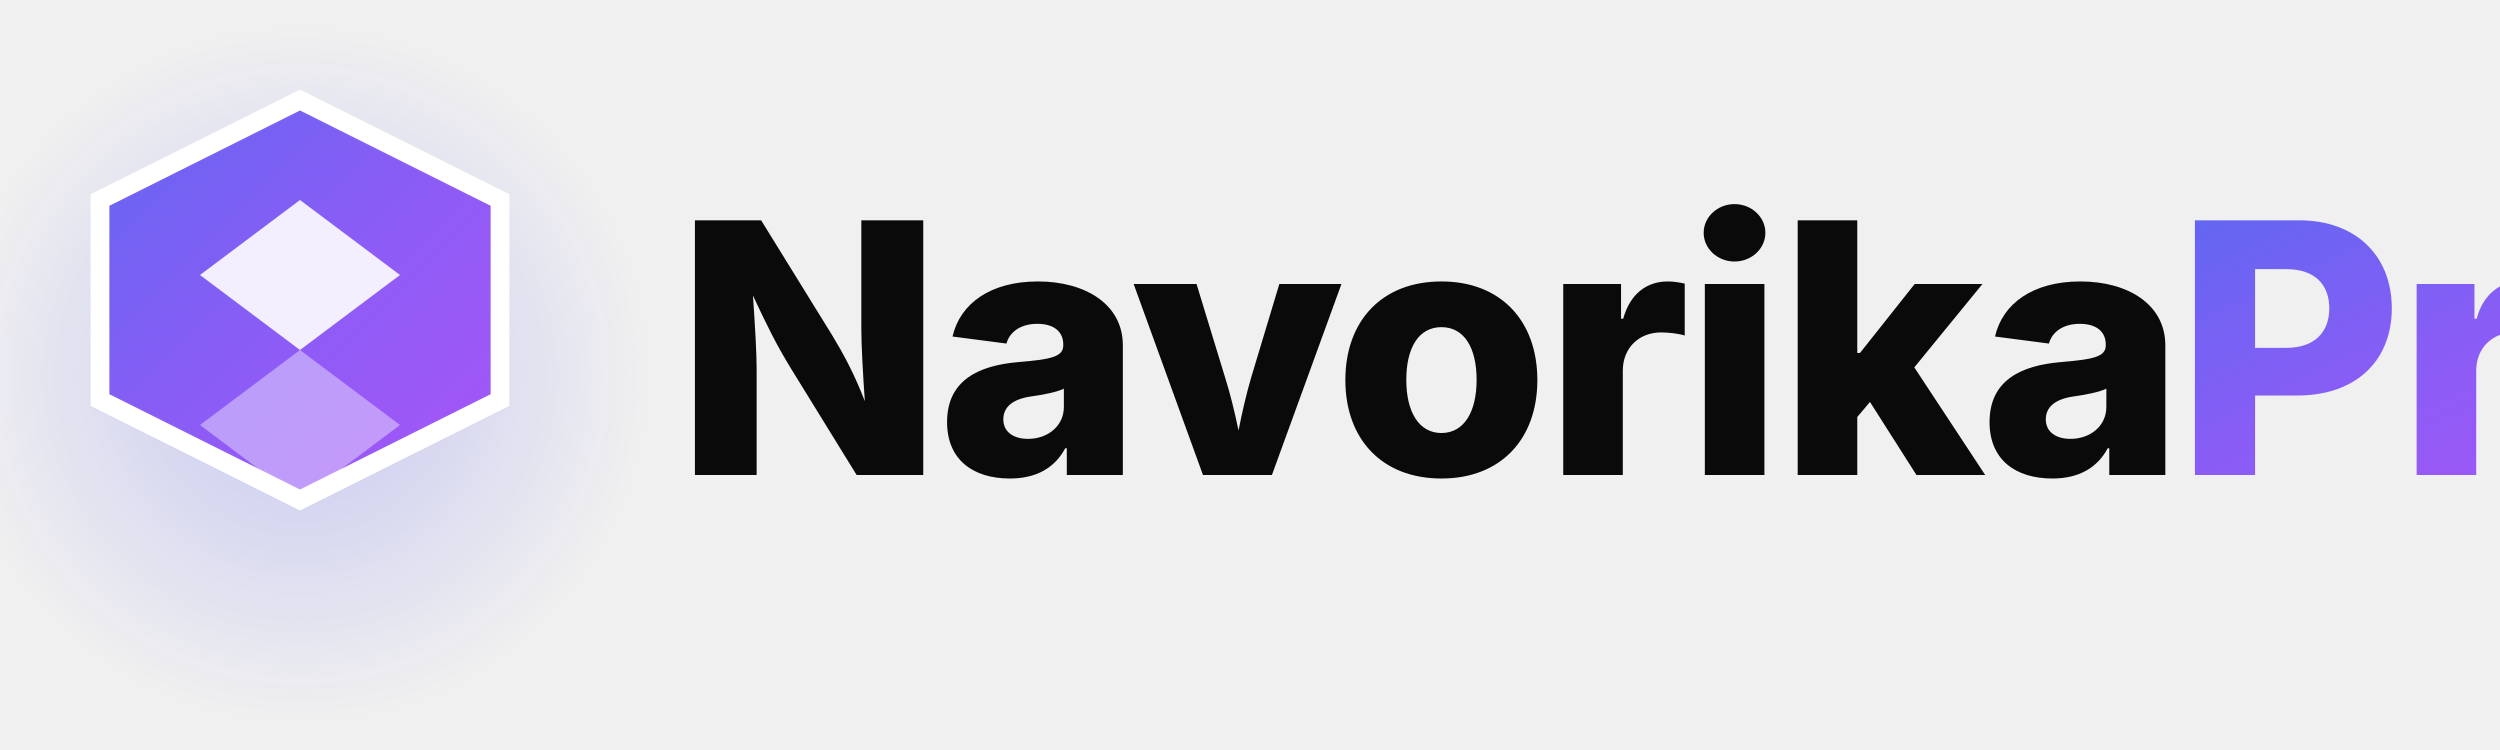
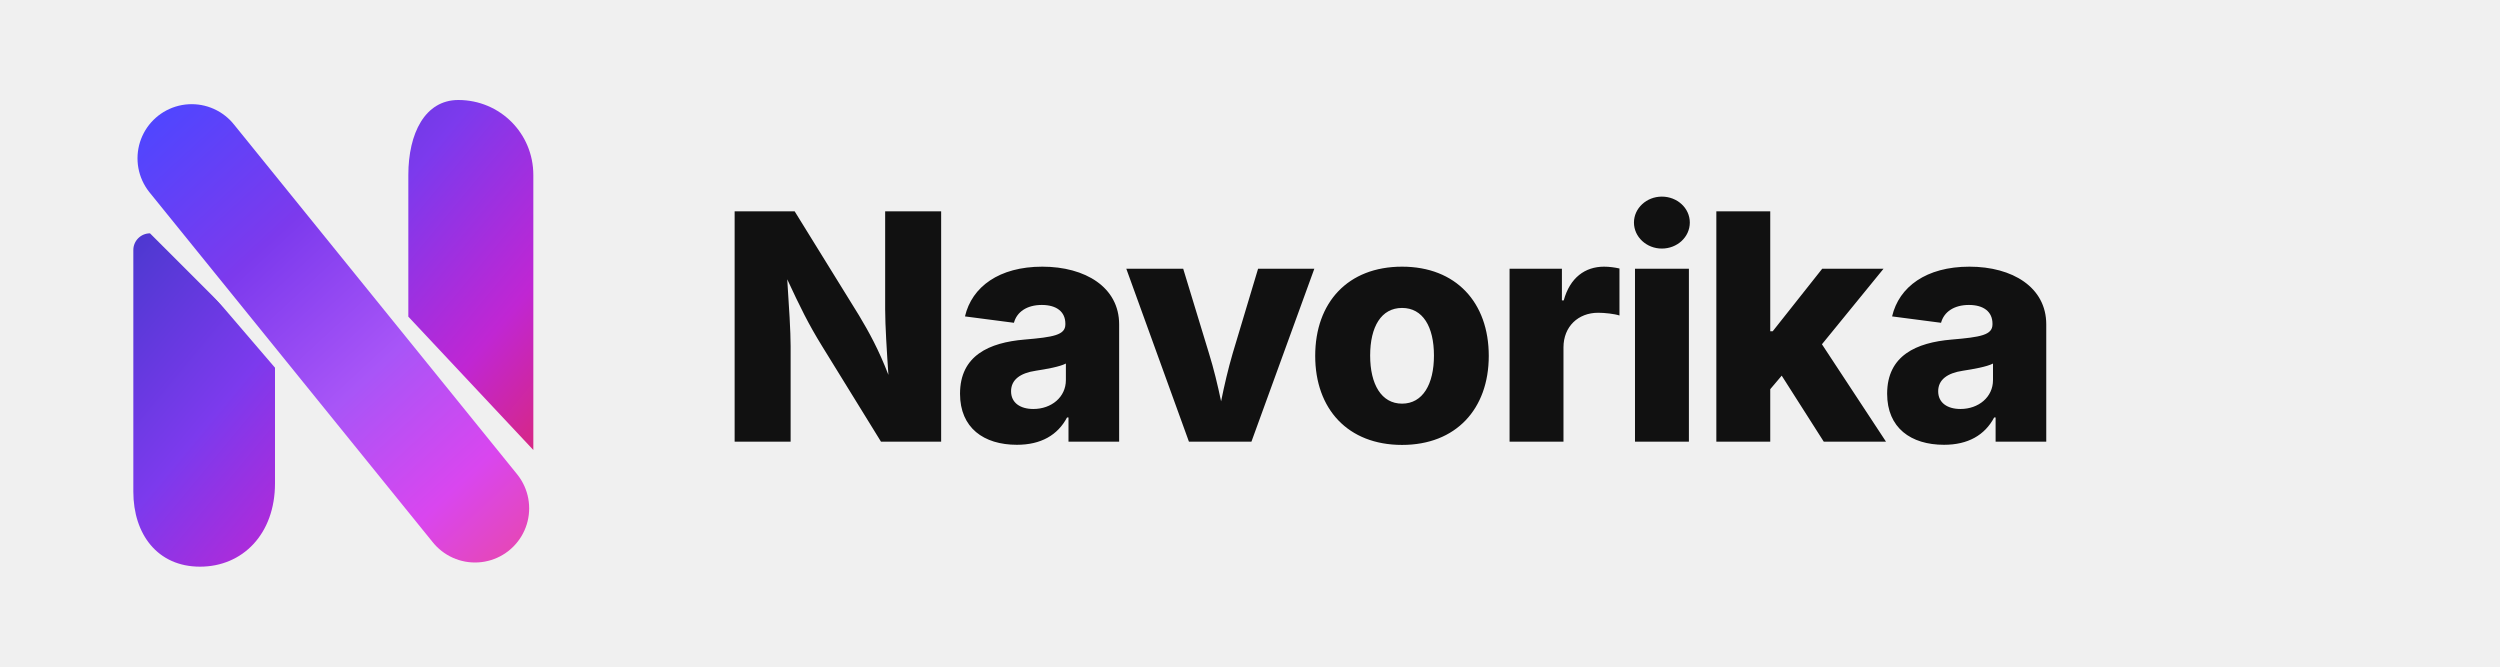
- <svg xmlns="http://www.w3.org/2000/svg" viewBox="0 0 200 60" width="200" height="60">
+ <svg xmlns="http://www.w3.org/2000/svg" viewBox="0 0 300 80" fill="none">
  <defs>
-     <linearGradient id="logoGrad" x1="0%" y1="0%" x2="100%" y2="100%">
-       <stop offset="0%" style="stop-color:#6366f1" />
-       <stop offset="50%" style="stop-color:#8b5cf6" />
-       <stop offset="100%" style="stop-color:#a855f7" />
+     <linearGradient id="navorikaGradient" x1="8" y1="8" x2="58" y2="62" gradientUnits="userSpaceOnUse">
+       <stop offset="0%" stop-color="#4F46FF" />
+       <stop offset="28%" stop-color="#7C3AED" />
+       <stop offset="55%" stop-color="#A855F7" />
+       <stop offset="78%" stop-color="#D946EF" />
+       <stop offset="100%" stop-color="#EC4899" />
    </linearGradient>
-     <radialGradient id="glow" cx="50%" cy="50%" r="50%">
-       <stop offset="0%" style="stop-color:#6366f1;stop-opacity:0.3" />
-       <stop offset="100%" style="stop-color:#6366f1;stop-opacity:0" />
-     </radialGradient>
+     <linearGradient id="stemGradient" x1="8" y1="14" x2="54" y2="52" gradientUnits="userSpaceOnUse">
+       <stop offset="0%" stop-color="#4338CA" />
+       <stop offset="42%" stop-color="#7C3AED" />
+       <stop offset="75%" stop-color="#C026D3" />
+       <stop offset="100%" stop-color="#DB2777" />
+     </linearGradient>
+     <mask id="cut">
+       <rect x="0" y="0" width="64" height="64" fill="white" />
+       <path d="M14 11L50 53" stroke="black" stroke-width="16" stroke-linecap="round" />
+     </mask>
  </defs>
-   <circle cx="24" cy="30" r="28" fill="url(#glow)" />
-   <polygon points="24,8 40,16 40,32 24,40 8,32 8,16" fill="url(#logoGrad)" stroke="white" stroke-width="1.5" />
-   <polygon points="24,16 32,22 24,28 16,22" fill="white" opacity="0.9" />
-   <polygon points="24,28 32,34 24,40 16,34" fill="white" opacity="0.4" />
-   <text x="54" y="38" font-family="'Inter', -apple-system, sans-serif" font-size="28" font-weight="800" fill="#0a0a0a" letter-spacing="-0.5">
+   <g transform="translate(8 8)">
+     <g mask="url(#cut)">
+       <path d="M10 20L25 35V50C25 56.1 21.1 60 16 60C10.9 60 8 56.1 8 51V22C8 20.9 8.9 20 10 20Z" fill="url(#stemGradient)" />
+       <path d="M47 4C52 4 56 8 56 13V46L41 30V13C41 8 43 4 47 4Z" fill="url(#stemGradient)" />
+     </g>
+     <path d="M15 11L49 53" stroke="url(#navorikaGradient)" stroke-width="13" stroke-linecap="round" />
+   </g>
+   <text x="86" y="53" font-family="Inter, Arial, sans-serif" font-size="38" font-weight="800" fill="#111111" letter-spacing="-1">
    Navorika
  </text>
-   <text x="174" y="38" font-family="'Inter', -apple-system, sans-serif" font-size="28" font-weight="800" fill="url(#logoGrad)" letter-spacing="-0.5">
-     Pro
-   </text>
</svg>
